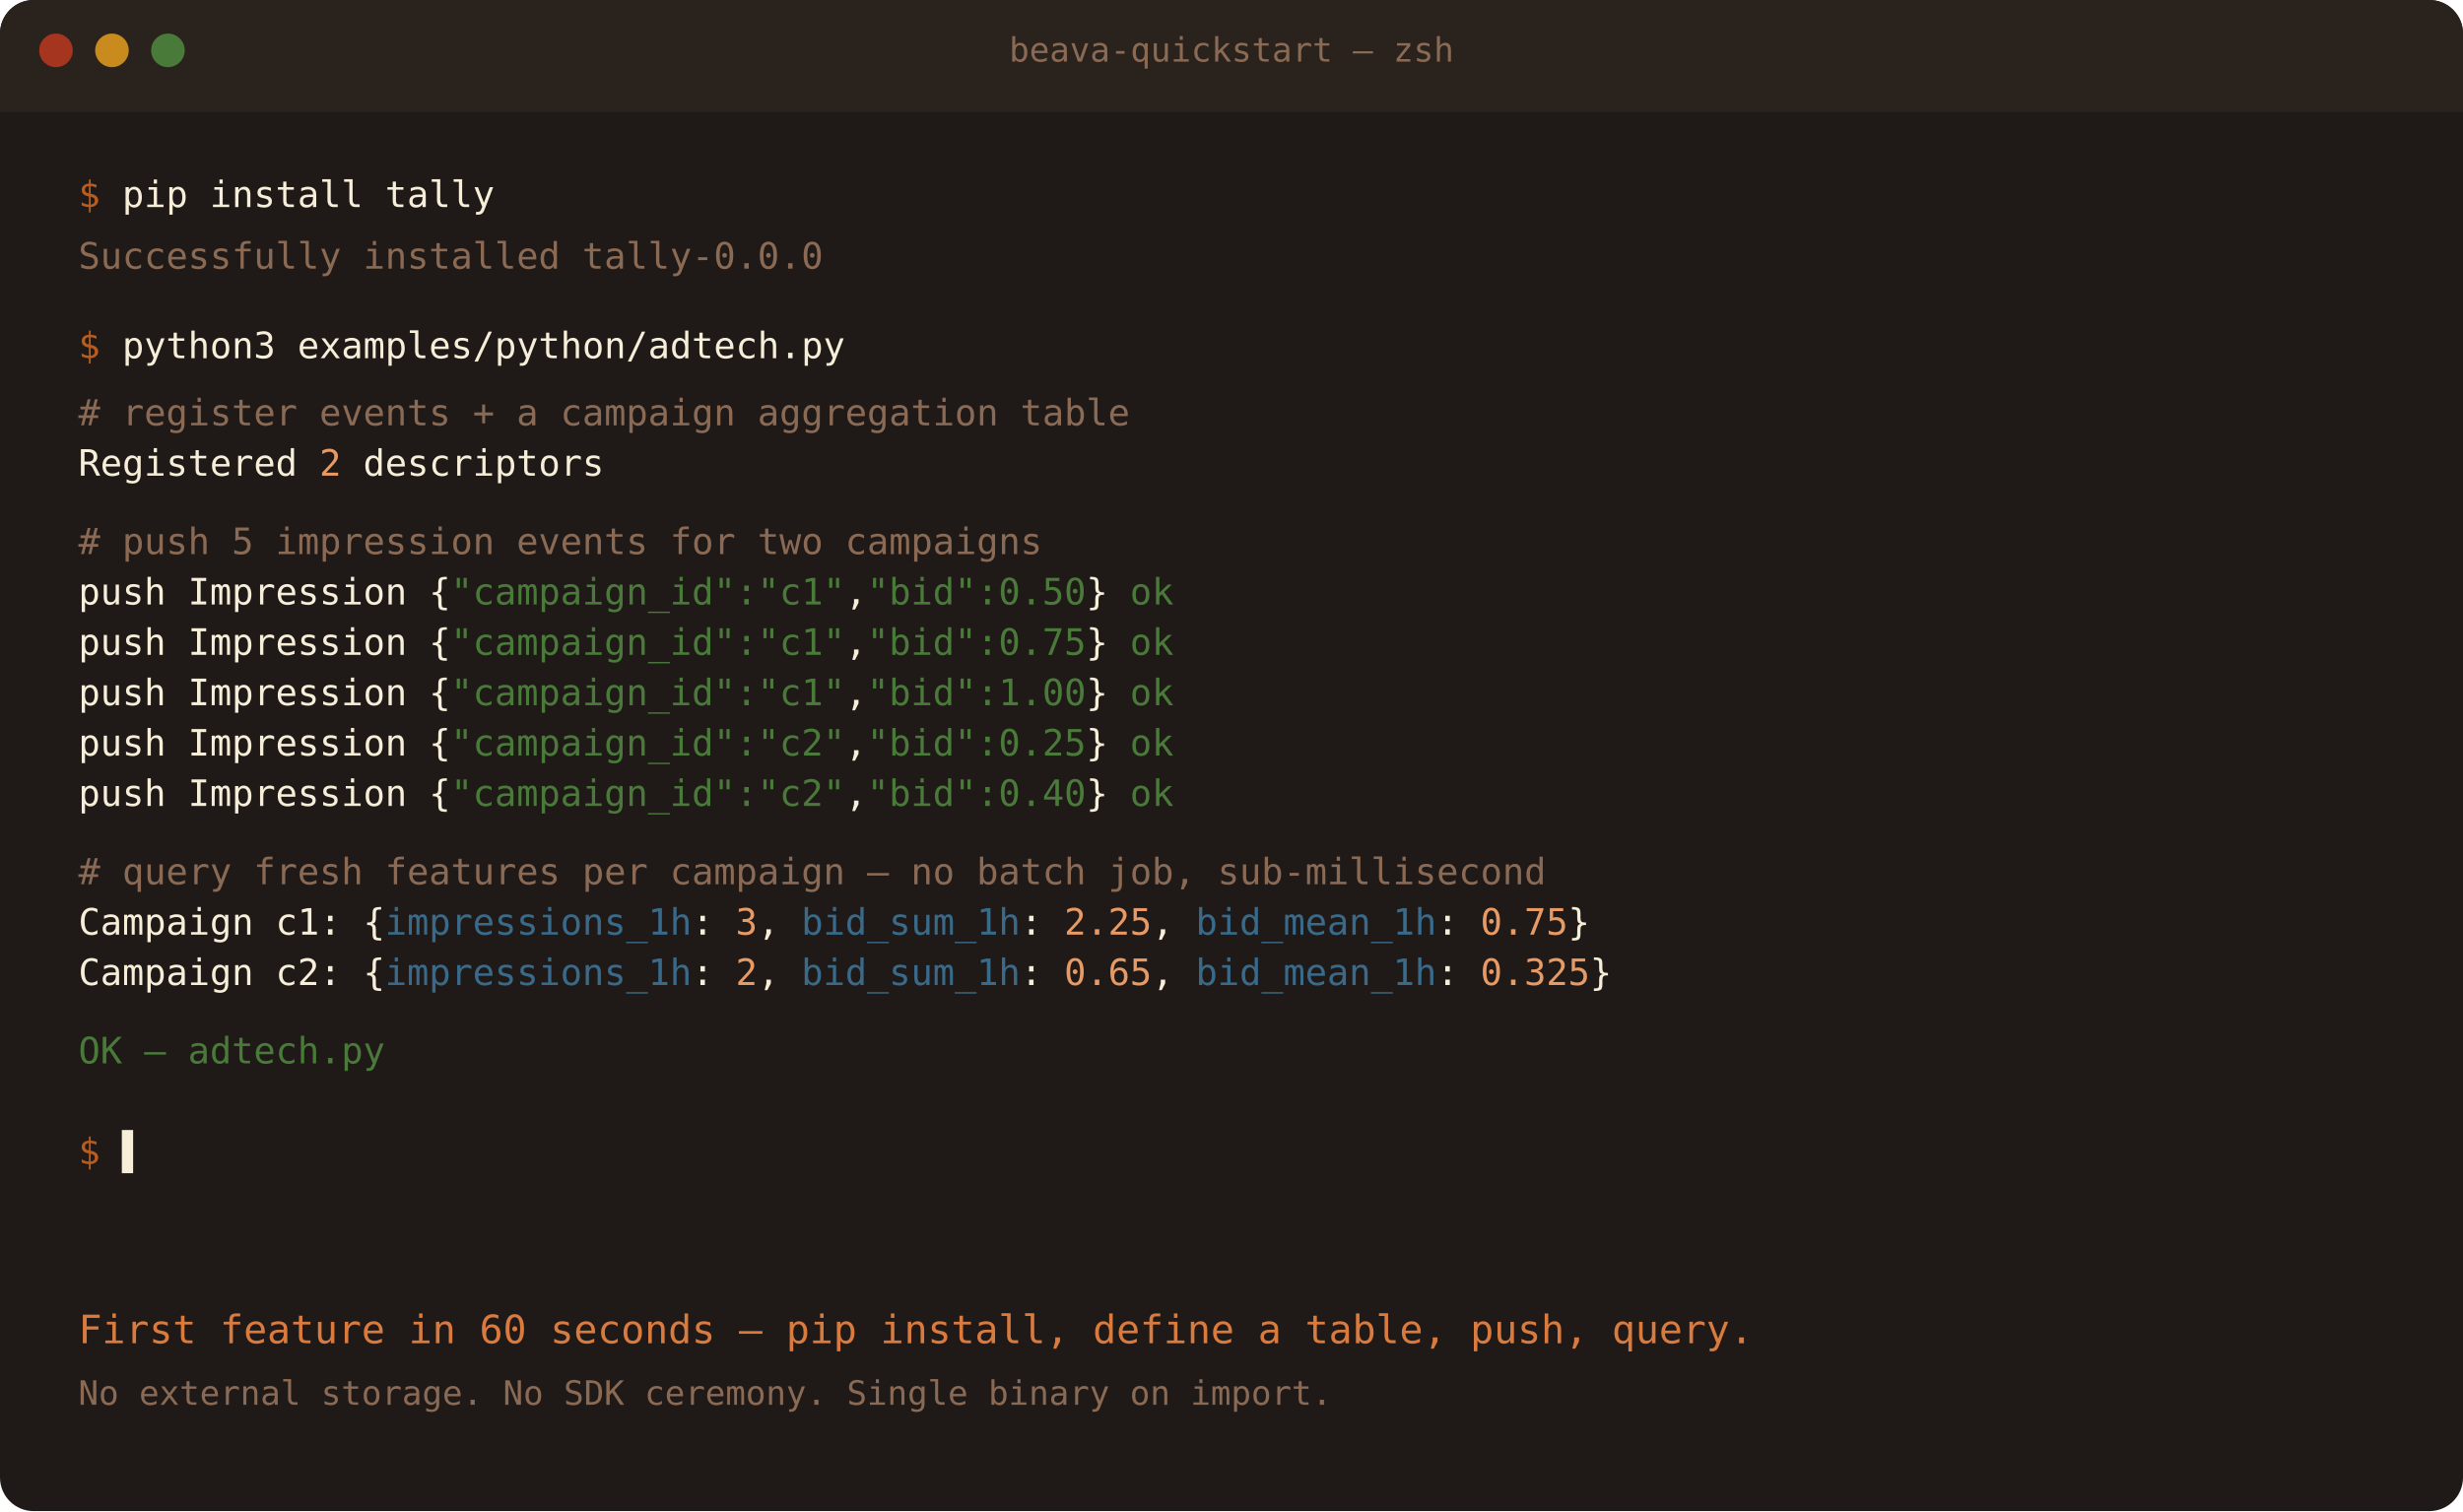
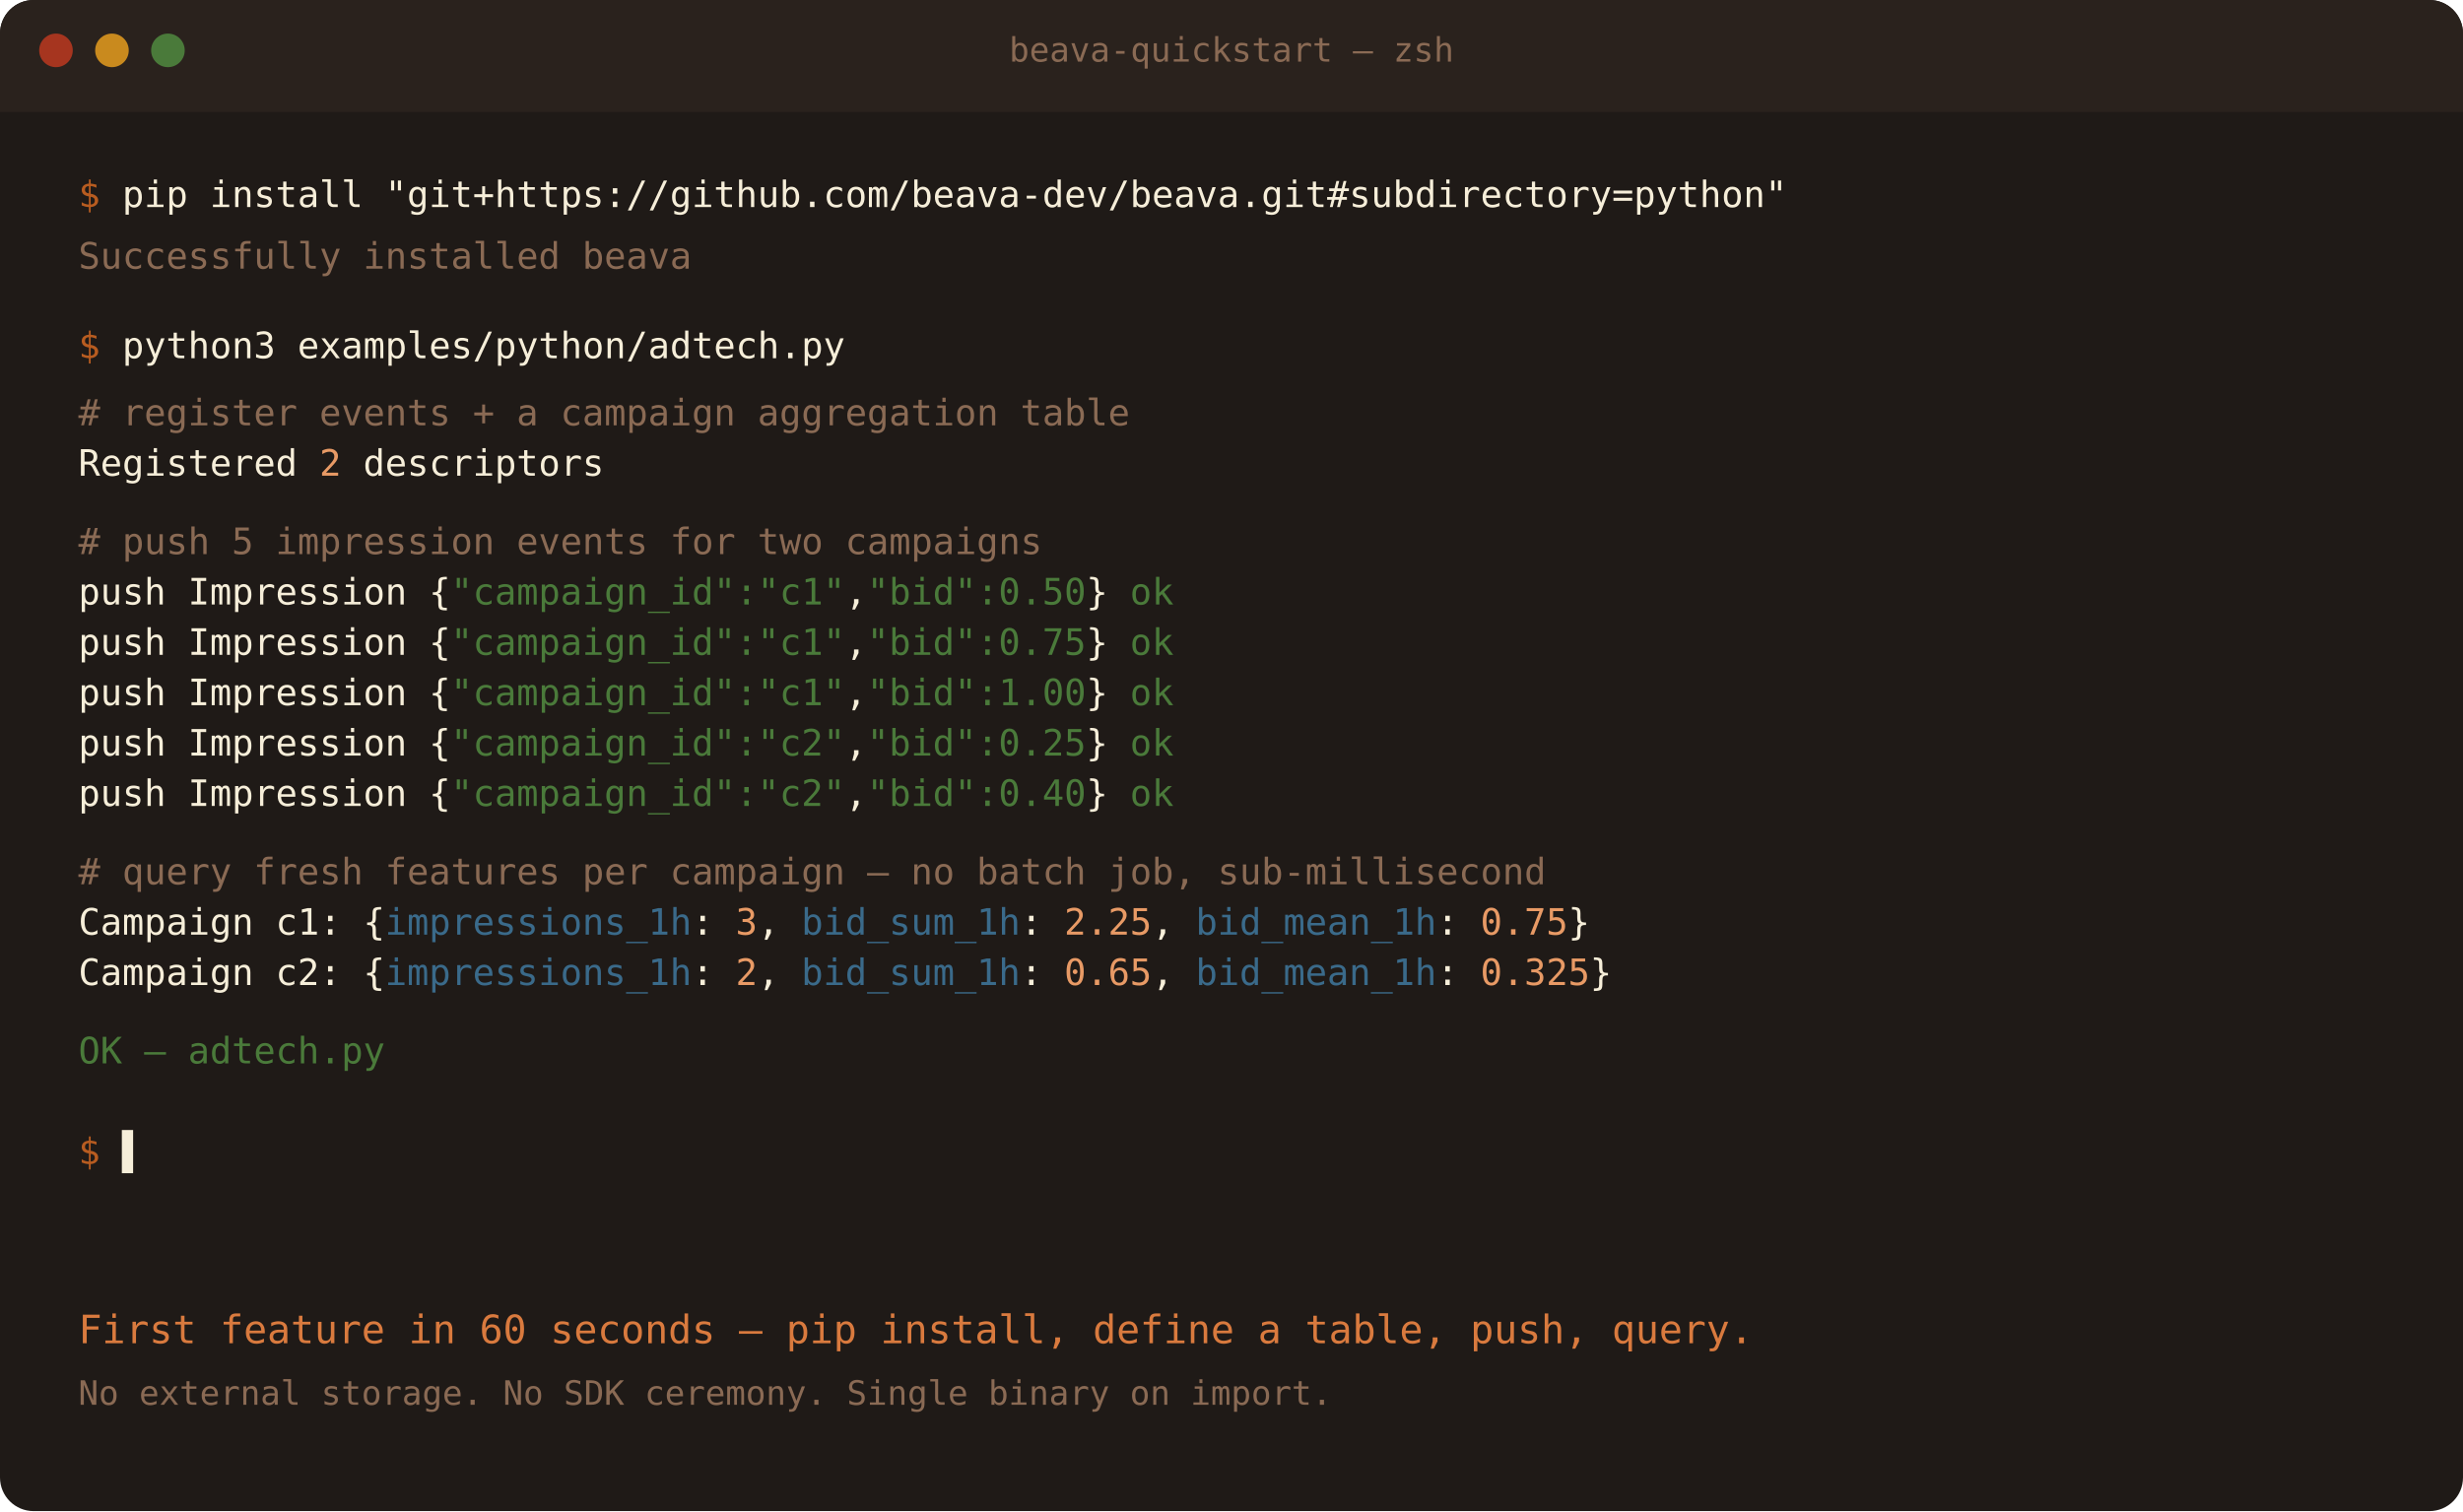
<svg xmlns="http://www.w3.org/2000/svg" viewBox="0 0 880 540" font-family="ui-monospace, 'JetBrains Mono', Menlo, Monaco, Consolas, monospace" font-size="13">
  <rect x="0" y="0" width="880" height="540" rx="12" ry="12" fill="#1f1a17" />
  <rect x="0" y="0" width="880" height="36" rx="12" ry="12" fill="#2a221d" />
  <rect x="0" y="20" width="880" height="20" fill="#2a221d" />
  <circle cx="20" cy="18" r="6" fill="#a6351f" />
  <circle cx="40" cy="18" r="6" fill="#c98a1e" />
  <circle cx="60" cy="18" r="6" fill="#4a7a3a" />
  <text x="440" y="22" fill="#8a6a54" text-anchor="middle" font-size="12">beava-quickstart — zsh</text>
  <g transform="translate(28 60)" fill="#f6eed9">
    <text x="0" y="14">
-       <tspan fill="#b85c20">$</tspan> pip install tally</text>
-     <text x="0" y="36" fill="#8a6a54">Successfully installed tally-0.0.0</text>
+       <tspan fill="#b85c20">$</tspan> pip install "git+https://github.com/beava-dev/beava.git#subdirectory=python"</text>
+     <text x="0" y="36" fill="#8a6a54">Successfully installed beava</text>
    <text x="0" y="68">
      <tspan fill="#b85c20">$</tspan> python3 examples/python/adtech.py</text>
    <text x="0" y="92" fill="#8a6a54"># register events + a campaign aggregation table</text>
    <text x="0" y="110">Registered <tspan fill="#e89a65">2</tspan> descriptors</text>
    <text x="0" y="138" fill="#8a6a54"># push 5 impression events for two campaigns</text>
    <text x="0" y="156">push Impression {<tspan fill="#4a7a3a">"campaign_id":"c1"</tspan>,<tspan fill="#4a7a3a">"bid":0.50</tspan>} <tspan fill="#4a7a3a">ok</tspan>
    </text>
    <text x="0" y="174">push Impression {<tspan fill="#4a7a3a">"campaign_id":"c1"</tspan>,<tspan fill="#4a7a3a">"bid":0.75</tspan>} <tspan fill="#4a7a3a">ok</tspan>
    </text>
    <text x="0" y="192">push Impression {<tspan fill="#4a7a3a">"campaign_id":"c1"</tspan>,<tspan fill="#4a7a3a">"bid":1.00</tspan>} <tspan fill="#4a7a3a">ok</tspan>
    </text>
    <text x="0" y="210">push Impression {<tspan fill="#4a7a3a">"campaign_id":"c2"</tspan>,<tspan fill="#4a7a3a">"bid":0.25</tspan>} <tspan fill="#4a7a3a">ok</tspan>
    </text>
    <text x="0" y="228">push Impression {<tspan fill="#4a7a3a">"campaign_id":"c2"</tspan>,<tspan fill="#4a7a3a">"bid":0.40</tspan>} <tspan fill="#4a7a3a">ok</tspan>
    </text>
    <text x="0" y="256" fill="#8a6a54"># query fresh features per campaign — no batch job, sub-millisecond</text>
    <text x="0" y="274">Campaign c1: {<tspan fill="#3a6a8a">impressions_1h</tspan>: <tspan fill="#e89a65">3</tspan>, <tspan fill="#3a6a8a">bid_sum_1h</tspan>: <tspan fill="#e89a65">2.25</tspan>, <tspan fill="#3a6a8a">bid_mean_1h</tspan>: <tspan fill="#e89a65">0.75</tspan>}</text>
    <text x="0" y="292">Campaign c2: {<tspan fill="#3a6a8a">impressions_1h</tspan>: <tspan fill="#e89a65">2</tspan>, <tspan fill="#3a6a8a">bid_sum_1h</tspan>: <tspan fill="#e89a65">0.65</tspan>, <tspan fill="#3a6a8a">bid_mean_1h</tspan>: <tspan fill="#e89a65">0.325</tspan>}</text>
    <text x="0" y="320" fill="#4a7a3a">OK — adtech.py</text>
    <text x="0" y="356">
      <tspan fill="#b85c20">$</tspan>
      <tspan>▌</tspan>
    </text>
    <text x="0" y="420" fill="#d97a3e" font-size="14">First feature in 60 seconds — pip install, define a table, push, query.</text>
    <text x="0" y="442" fill="#8a6a54" font-size="12">No external storage. No SDK ceremony. Single binary on import.</text>
  </g>
</svg>
